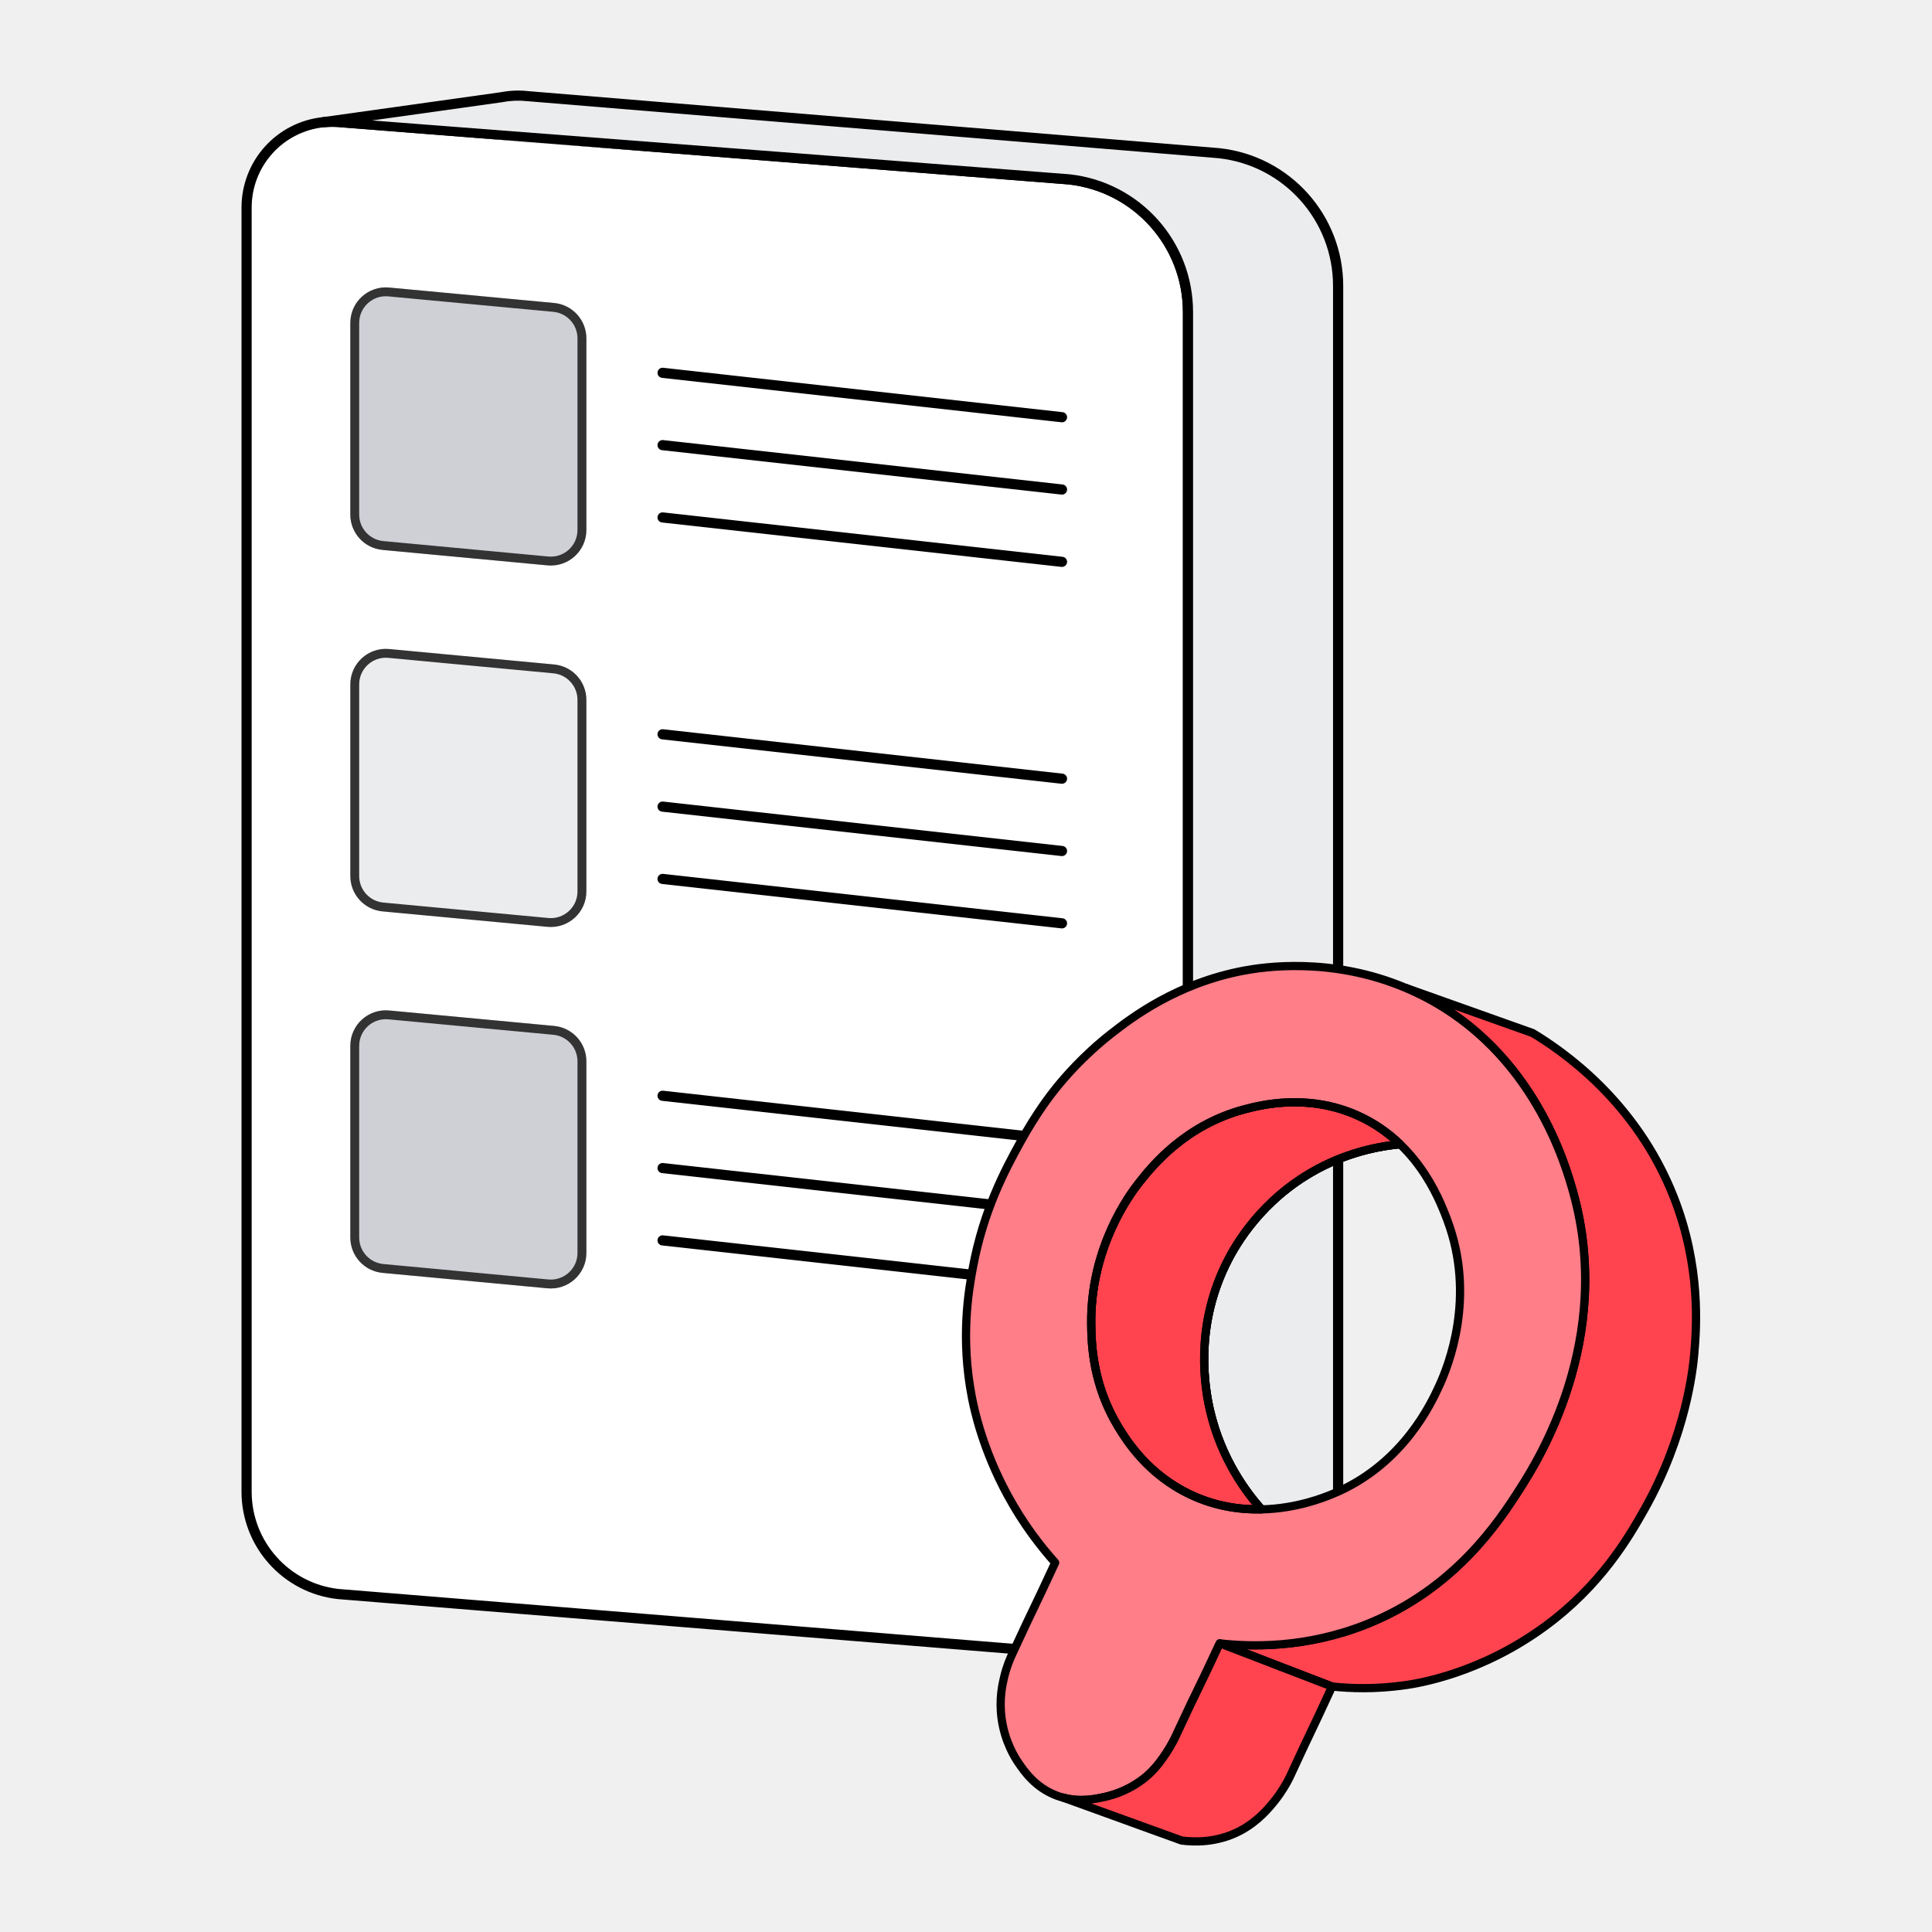
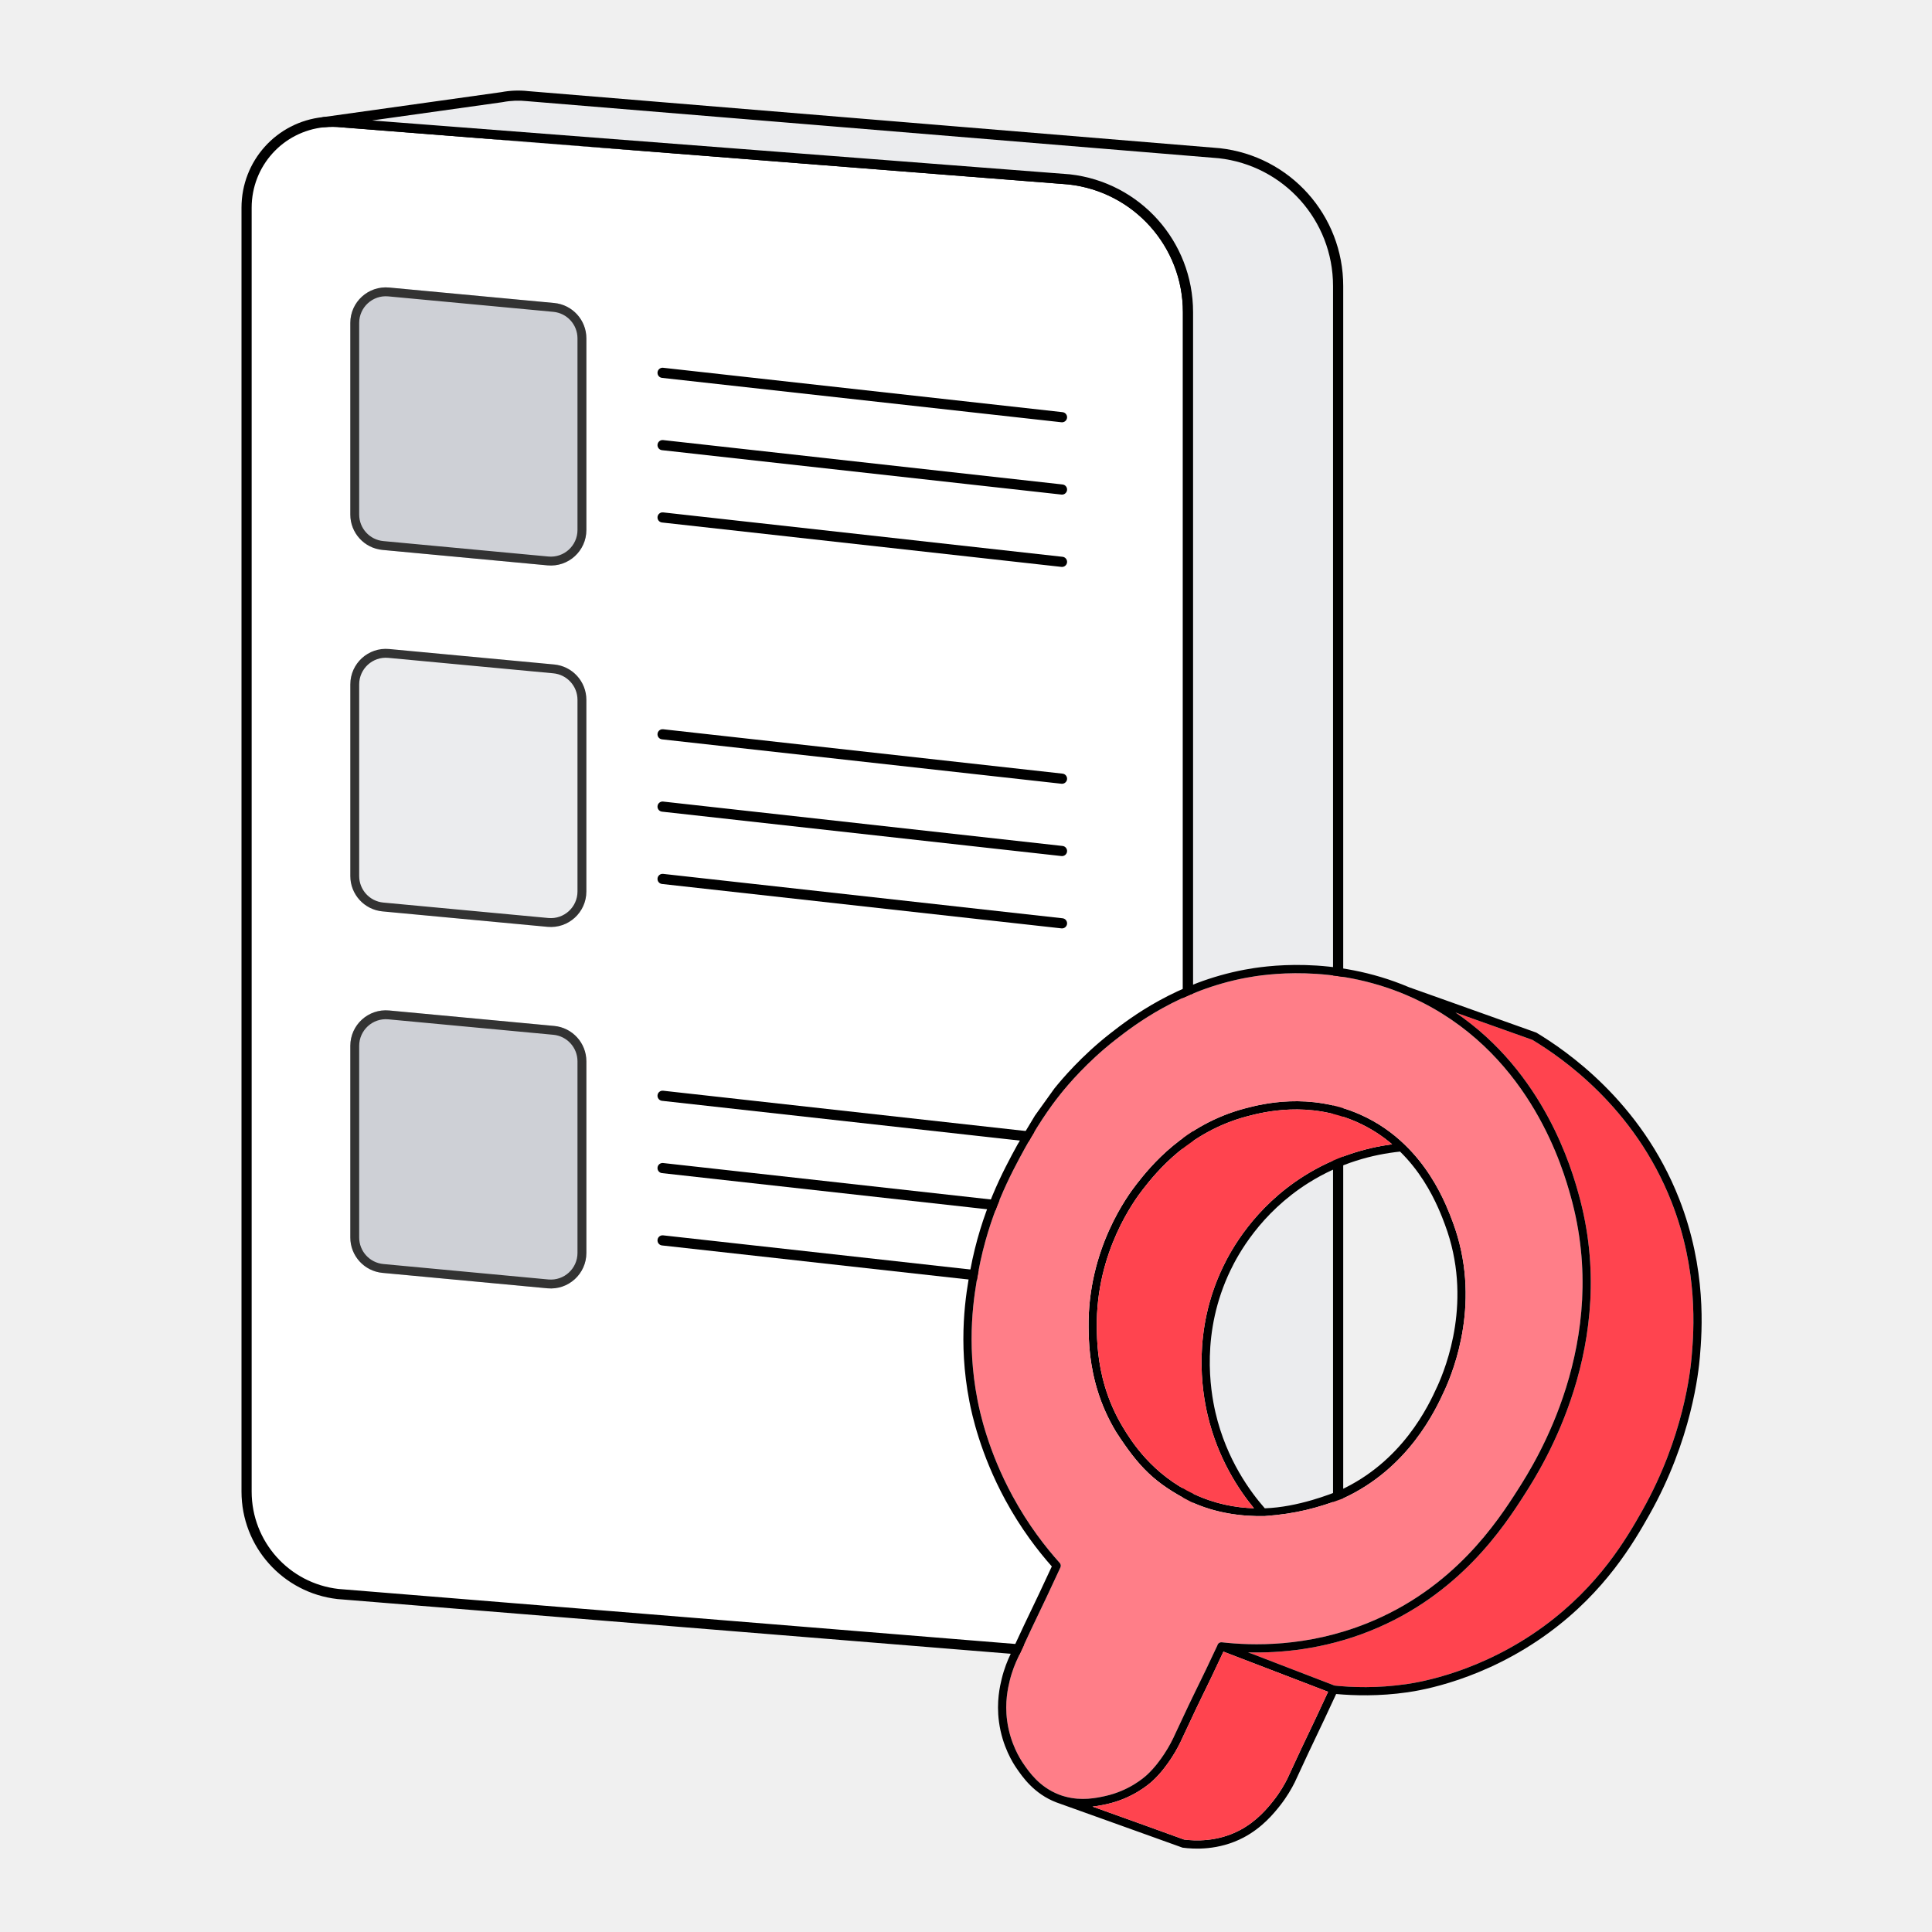
<svg xmlns="http://www.w3.org/2000/svg" width="128" height="128" viewBox="0 0 128 128" fill="none">
  <g id="illustration / deriv / light / orders-search">
    <g id="vector">
      <g id="orders">
        <g id="Group">
          <g id="Group_2">
            <path id="Vector" d="M78.706 20.683V103.477C78.706 104.856 78.259 106.117 77.506 107.14C76.583 108.394 75.199 109.282 73.623 109.566H73.621C73.043 109.67 72.439 109.694 71.822 109.623L22.393 105.606C18.944 105.213 16.338 102.293 16.338 98.821V13.761C16.338 10.783 18.608 8.386 21.441 8.092H21.453C21.847 8.052 22.252 8.052 22.664 8.097L29.597 8.867L34.752 9.441L70.833 11.881C75.316 12.378 78.708 16.169 78.708 20.68L78.706 20.683Z" fill="white" />
            <path id="Vector_2" d="M72.53 110C72.281 110 72.032 109.986 71.782 109.958L22.353 105.941C18.731 105.529 16 102.468 16 98.821V13.761C16 10.662 18.319 8.082 21.396 7.759C21.404 7.759 21.413 7.758 21.418 7.756C21.845 7.714 22.276 7.717 22.698 7.764L70.867 11.548C75.527 12.066 79.041 15.992 79.041 20.682V103.476C79.041 104.878 78.604 106.213 77.775 107.336C76.779 108.69 75.325 109.598 73.68 109.894C73.675 109.894 73.67 109.894 73.665 109.896C73.292 109.963 72.91 109.997 72.528 109.997L72.53 110ZM21.494 8.425C21.494 8.425 21.479 8.427 21.475 8.429C18.738 8.713 16.673 11.005 16.673 13.762V98.823C16.673 102.127 19.148 104.9 22.428 105.273L71.858 109.29C72.429 109.356 73.003 109.337 73.559 109.237C73.564 109.237 73.569 109.235 73.574 109.235C75.044 108.967 76.344 108.154 77.233 106.941C77.977 105.932 78.368 104.735 78.368 103.479V20.685C78.368 16.338 75.111 12.7 70.793 12.22L22.624 8.437C22.25 8.395 21.87 8.393 21.492 8.429L21.494 8.425Z" fill="black" />
          </g>
          <g id="Group_3">
            <path id="Vector_3" d="M88.656 18.952V101.745C88.656 105.085 86.031 107.748 82.816 107.922V107.933L73.623 109.565C75.2 109.28 76.584 108.393 77.505 107.138C78.259 106.116 78.706 104.855 78.706 103.476V20.682C78.706 16.169 75.314 12.38 70.831 11.883L34.751 9.443L29.595 8.869L22.662 8.099C22.25 8.054 21.845 8.054 21.451 8.091L33.256 6.436H33.257C33.804 6.332 34.376 6.305 34.964 6.369L80.779 10.151C85.264 10.65 88.654 14.44 88.654 18.95L88.656 18.952Z" fill="#EBECEE" />
            <path id="Vector_4" d="M73.624 109.903C73.461 109.903 73.32 109.785 73.293 109.62C73.264 109.438 73.385 109.269 73.565 109.235C75.04 108.969 76.345 108.154 77.238 106.94C77.981 105.931 78.373 104.734 78.373 103.477V20.684C78.373 16.337 75.116 12.698 70.797 12.219L22.628 8.435C22.253 8.393 21.868 8.392 21.486 8.429C21.306 8.445 21.142 8.316 21.12 8.133C21.098 7.951 21.226 7.786 21.407 7.759L33.21 6.105C33.798 5.994 34.402 5.97 35.002 6.038L80.818 9.819C85.477 10.339 88.992 14.265 88.992 18.953V101.747C88.992 105.182 86.333 108.024 82.923 108.255C82.905 108.261 82.886 108.266 82.866 108.268L73.671 109.899C73.656 109.901 73.639 109.903 73.624 109.903ZM24.656 7.981L70.87 11.548C75.529 12.066 79.044 15.992 79.044 20.682V103.476C79.044 104.878 78.607 106.213 77.778 107.337C77.337 107.937 76.806 108.448 76.207 108.858L82.691 107.609C82.725 107.594 82.76 107.585 82.797 107.584C85.893 107.417 88.317 104.851 88.317 101.742V18.948C88.317 14.603 85.06 10.964 80.74 10.483L34.925 6.702C34.387 6.643 33.847 6.663 33.319 6.764C33.309 6.766 33.299 6.767 33.289 6.769L24.652 7.98L24.656 7.981Z" fill="black" />
          </g>
        </g>
        <g id="Group 12">
          <path id="Vector_5" d="M36.714 20.074C37.924 20.187 38.849 21.203 38.849 22.418V35.113C38.849 36.5 37.656 37.586 36.275 37.457L25.343 36.434C24.133 36.321 23.209 35.306 23.209 34.09V21.394C23.209 20.007 24.401 18.921 25.782 19.05L36.714 20.074Z" fill="#CED0D6" />
          <path id="Vector (Stroke)" fill-rule="evenodd" clip-rule="evenodd" d="M38.26 35.113V22.418C38.26 21.506 37.566 20.745 36.659 20.66L25.727 19.636C24.692 19.539 23.797 20.354 23.797 21.394V34.09C23.797 35.002 24.491 35.763 25.398 35.848L36.33 36.871C37.365 36.968 38.26 36.153 38.26 35.113ZM38.849 22.418C38.849 21.203 37.924 20.187 36.714 20.074L25.782 19.05C24.401 18.921 23.209 20.007 23.209 21.394V34.09C23.209 35.306 24.133 36.321 25.343 36.434L36.275 37.457C37.656 37.586 38.849 36.5 38.849 35.113V22.418Z" fill="#333333" />
          <path id="Union" fill-rule="evenodd" clip-rule="evenodd" d="M70.323 27.976C70.335 27.978 70.348 27.978 70.36 27.978C70.53 27.978 70.676 27.85 70.695 27.678C70.715 27.494 70.582 27.327 70.397 27.307L43.935 24.366C43.75 24.346 43.583 24.479 43.563 24.663C43.543 24.848 43.676 25.015 43.861 25.035L70.323 27.976ZM70.36 32.769C70.348 32.769 70.335 32.769 70.323 32.767L43.861 29.826C43.676 29.806 43.543 29.64 43.563 29.454C43.583 29.27 43.75 29.137 43.935 29.157L70.397 32.098C70.582 32.118 70.715 32.285 70.695 32.469C70.676 32.641 70.53 32.769 70.36 32.769ZM70.36 37.56C70.348 37.56 70.335 37.56 70.323 37.558L43.861 34.617C43.676 34.597 43.543 34.431 43.563 34.245C43.583 34.061 43.75 33.928 43.935 33.948L70.397 36.889C70.582 36.909 70.715 37.076 70.695 37.261C70.676 37.432 70.53 37.56 70.36 37.56Z" fill="black" />
        </g>
        <g id="Group 13">
          <path id="Vector_6" d="M36.714 44.023C37.924 44.136 38.849 45.152 38.849 46.367V59.062C38.849 60.449 37.656 61.535 36.275 61.406L25.343 60.383C24.133 60.27 23.209 59.255 23.209 58.039V45.343C23.209 43.956 24.401 42.87 25.782 42.999L36.714 44.023Z" fill="#EBECEE" />
          <path id="Vector (Stroke)_2" fill-rule="evenodd" clip-rule="evenodd" d="M38.26 59.062V46.367C38.26 45.456 37.566 44.694 36.659 44.609L25.727 43.585C24.692 43.488 23.797 44.303 23.797 45.343V58.039C23.797 58.951 24.491 59.713 25.398 59.797L36.33 60.82C37.365 60.917 38.26 60.102 38.26 59.062ZM38.849 46.367C38.849 45.152 37.924 44.136 36.714 44.023L25.782 42.999C24.401 42.87 23.209 43.956 23.209 45.343V58.039C23.209 59.255 24.133 60.27 25.343 60.383L36.275 61.406C37.656 61.535 38.849 60.449 38.849 59.062V46.367Z" fill="#333333" />
          <path id="Union_2" fill-rule="evenodd" clip-rule="evenodd" d="M70.323 51.925C70.335 51.927 70.348 51.927 70.36 51.927C70.53 51.927 70.676 51.799 70.695 51.628C70.715 51.443 70.582 51.276 70.397 51.256L43.935 48.315C43.75 48.295 43.583 48.428 43.563 48.613C43.543 48.798 43.676 48.964 43.861 48.984L70.323 51.925ZM70.36 56.718C70.348 56.718 70.335 56.718 70.323 56.716L43.861 53.775C43.676 53.755 43.543 53.589 43.563 53.404C43.583 53.219 43.75 53.086 43.935 53.106L70.397 56.047C70.582 56.067 70.715 56.234 70.695 56.419C70.676 56.59 70.53 56.718 70.36 56.718ZM70.36 61.509C70.348 61.509 70.335 61.509 70.323 61.507L43.861 58.566C43.676 58.546 43.543 58.38 43.563 58.195C43.583 58.01 43.75 57.877 43.935 57.897L70.397 60.838C70.582 60.858 70.715 61.025 70.695 61.21C70.676 61.381 70.53 61.509 70.36 61.509Z" fill="black" />
        </g>
        <g id="Group 14">
          <path id="Vector_7" d="M36.714 67.971C37.924 68.084 38.849 69.1 38.849 70.315V83.01C38.849 84.397 37.656 85.483 36.275 85.354L25.343 84.331C24.133 84.218 23.209 83.203 23.209 81.987V69.291C23.209 67.904 24.401 66.818 25.782 66.947L36.714 67.971Z" fill="#CED0D6" />
          <path id="Vector (Stroke)_3" fill-rule="evenodd" clip-rule="evenodd" d="M38.26 83.01V70.315C38.26 69.403 37.566 68.642 36.659 68.557L25.727 67.533C24.692 67.436 23.797 68.251 23.797 69.291V81.987C23.797 82.899 24.491 83.66 25.398 83.745L36.33 84.768C37.365 84.865 38.26 84.05 38.26 83.01ZM38.849 70.315C38.849 69.1 37.924 68.084 36.714 67.971L25.782 66.947C24.401 66.818 23.209 67.904 23.209 69.291V81.987C23.209 83.203 24.133 84.218 25.343 84.331L36.275 85.354C37.656 85.483 38.849 84.397 38.849 83.01V70.315Z" fill="#333333" />
          <path id="Union_3" fill-rule="evenodd" clip-rule="evenodd" d="M70.323 75.873C70.335 75.875 70.348 75.875 70.36 75.875C70.53 75.875 70.676 75.747 70.695 75.575C70.715 75.39 70.582 75.224 70.397 75.204L43.935 72.263C43.75 72.243 43.583 72.375 43.563 72.56C43.543 72.745 43.676 72.912 43.861 72.932L70.323 75.873ZM70.36 80.666C70.348 80.666 70.335 80.666 70.323 80.664L43.861 77.723C43.676 77.703 43.543 77.536 43.563 77.352C43.583 77.166 43.75 77.034 43.935 77.054L70.397 79.995C70.582 80.015 70.715 80.181 70.695 80.367C70.676 80.538 70.53 80.666 70.36 80.666ZM70.36 85.457C70.348 85.457 70.335 85.457 70.323 85.455L43.861 82.514C43.676 82.494 43.543 82.328 43.563 82.142C43.583 81.957 43.75 81.825 43.935 81.845L70.397 84.786C70.582 84.806 70.715 84.972 70.695 85.157C70.676 85.329 70.53 85.457 70.36 85.457Z" fill="black" />
        </g>
      </g>
      <g id="search">
-         <path id="Vector_8" d="M83.575 99.999C82.149 100.03 80.531 99.802 78.896 99.035C76.046 97.7 74.626 95.424 74.083 94.528C72.382 91.72 72.313 89.029 72.296 87.745C72.23 82.638 74.869 79.117 75.418 78.411C76.306 77.275 78.496 74.547 82.445 73.496C83.559 73.201 86.63 72.43 89.916 73.889C91.06 74.398 91.997 75.073 92.761 75.809C90.904 75.987 88.659 76.544 86.443 77.939C83.193 79.987 81.685 82.784 81.176 83.846C79.165 88.028 79.817 91.928 80.163 93.433C80.928 96.739 82.649 98.957 83.576 99.998L83.575 99.999Z" fill="white" stroke="black" stroke-width="0.545" stroke-linecap="round" stroke-linejoin="round" />
-         <path id="Vector_9" d="M83.573 99.998C82.147 100.029 80.53 99.801 78.895 99.034C76.045 97.698 74.625 95.423 74.082 94.527C72.38 91.719 72.312 89.028 72.294 87.744C72.229 82.636 74.868 79.116 75.417 78.41C76.305 77.274 78.495 74.545 82.444 73.495C83.558 73.2 86.629 72.429 89.915 73.888C91.059 74.397 91.996 75.072 92.76 75.808C90.903 75.986 88.657 76.543 86.442 77.938C83.192 79.986 81.684 82.782 81.175 83.845C79.164 88.027 79.816 91.927 80.162 93.432C80.927 96.738 82.648 98.956 83.575 99.997L83.573 99.998Z" fill="#FF444F" stroke="black" stroke-width="0.545" stroke-linecap="round" stroke-linejoin="round" />
-         <path id="Vector_10" d="M93.133 111.642C91.13 111.933 89.43 111.861 88.255 111.736C87.346 111.387 86.519 111.067 85.769 110.78C85.52 110.684 85.279 110.591 85.049 110.503C84.356 110.236 83.743 110.002 83.218 109.797C83.041 109.729 82.874 109.665 82.718 109.605C82.639 109.575 82.564 109.546 82.49 109.518C82.343 109.461 82.204 109.409 82.076 109.358C81.043 108.962 80.941 108.922 80.821 108.874C82.835 109.098 86.514 109.223 90.572 107.596C96.396 105.262 99.322 100.798 100.731 98.579C101.839 96.838 106.973 88.762 104.223 78.966C103.735 77.222 101.625 69.716 94.266 65.973C93.896 65.786 93.529 65.616 93.163 65.46C95.957 66.454 98.751 67.447 101.543 68.442C103.454 69.595 108.392 72.927 110.899 79.328C112.701 83.934 112.399 87.956 112.251 89.679C112.169 90.612 111.731 95.068 108.935 100.025C107.895 101.866 106.064 105.033 102.347 107.757C98.107 110.863 93.974 111.522 93.134 111.643L93.133 111.642Z" fill="#FF444F" stroke="black" stroke-width="0.545" stroke-linecap="round" stroke-linejoin="round" />
-         <path id="Vector_11" d="M76.076 117.589C76.658 117.057 77.047 116.476 77.267 116.144C77.609 115.626 77.845 115.153 78.003 114.798C79.606 111.35 79.21 112.325 80.812 108.876C80.812 108.876 80.814 108.877 80.819 108.878C82.833 109.103 86.512 109.227 90.57 107.6C96.394 105.266 99.32 100.802 100.73 98.583C101.838 96.843 106.971 88.766 104.222 78.97C103.733 77.226 101.624 69.72 94.264 65.977C93.895 65.79 93.527 65.62 93.162 65.464C93.156 65.463 93.15 65.46 93.146 65.458C88.187 63.355 83.64 64.078 82.415 64.306C77.957 65.144 74.944 67.445 73.615 68.487C71.728 69.963 70.447 71.49 69.966 72.088C69.674 72.45 68.677 73.707 67.558 75.749C66.605 77.487 65.158 80.174 64.45 84.009C64.174 85.499 63.623 88.636 64.394 92.594C64.553 93.415 65.109 96.029 66.749 99.049C67.806 100.998 68.971 102.484 69.909 103.528C68.305 106.998 68.699 106.043 67.096 109.513C66.913 109.893 66.692 110.426 66.532 111.089C66.418 111.553 66.185 112.552 66.355 113.83C66.566 115.413 67.27 116.493 67.46 116.772C67.857 117.352 68.583 118.418 69.988 118.954C70.129 119.01 70.269 119.054 70.407 119.089C70.415 119.091 70.421 119.093 70.428 119.095C71.583 119.407 72.585 119.185 73.177 119.056C74.841 118.689 75.87 117.775 76.075 117.588L76.076 117.589ZM95.369 91.774C94.798 93.03 92.997 96.842 88.709 98.799C88.558 98.868 88.403 98.934 88.243 98.999C87.719 99.211 85.904 99.952 83.574 100.001L83.573 100C82.148 100.031 80.53 99.803 78.895 99.036C76.046 97.7 74.625 95.425 74.082 94.529C72.38 91.721 72.312 89.03 72.295 87.746C72.229 82.638 74.868 79.118 75.417 78.412C76.305 77.276 78.495 74.547 82.444 73.497C83.558 73.202 86.629 72.431 89.915 73.89C91.059 74.399 91.996 75.074 92.76 75.81C94.122 77.114 94.942 78.611 95.43 79.704C95.638 80.171 95.788 80.563 95.888 80.835C97.801 85.937 95.948 90.502 95.37 91.774L95.369 91.774Z" fill="#FF7E88" stroke="black" stroke-width="0.545" stroke-linecap="round" stroke-linejoin="round" />
-         <path id="Vector_12" d="M82.166 121.295C80.577 122.131 79.008 122.034 78.283 121.938C75.666 120.99 73.049 120.043 70.43 119.094C71.585 119.405 72.587 119.184 73.179 119.055C74.843 118.688 75.872 117.774 76.077 117.587C76.659 117.055 77.048 116.473 77.268 116.141C77.611 115.624 77.846 115.151 78.004 114.795C79.607 111.348 79.211 112.323 80.813 108.874C80.813 108.874 80.815 108.875 80.82 108.876C80.941 108.924 81.042 108.963 82.076 109.36C82.205 109.41 82.344 109.462 82.489 109.52C82.564 109.549 82.64 109.576 82.718 109.607C82.873 109.667 83.041 109.731 83.217 109.799C83.744 110.003 84.355 110.237 85.048 110.505C85.28 110.593 85.52 110.687 85.769 110.782C86.517 111.069 87.346 111.389 88.254 111.738C86.647 115.225 87.039 114.285 85.431 117.772C85.234 118.165 84.934 118.692 84.489 119.258C84.101 119.746 83.364 120.661 82.165 121.295L82.166 121.295Z" fill="#FF444F" stroke="black" stroke-width="0.545" stroke-linecap="round" stroke-linejoin="round" />
-         <path id="Vector_13" d="M83.573 99.998C82.147 100.029 80.53 99.801 78.895 99.034C76.045 97.698 74.625 95.423 74.082 94.527C72.38 91.719 72.312 89.028 72.294 87.744C72.229 82.636 74.868 79.116 75.417 78.41C76.305 77.274 78.495 74.545 82.444 73.495C83.558 73.2 86.629 72.429 89.915 73.888C91.059 74.397 91.996 75.072 92.76 75.808C90.903 75.986 88.657 76.543 86.442 77.938C83.192 79.986 81.684 82.782 81.175 83.845C79.164 88.027 79.816 91.927 80.162 93.432C80.927 96.738 82.648 98.956 83.575 99.997L83.573 99.998Z" stroke="black" stroke-width="0.545" stroke-linecap="round" stroke-linejoin="round" />
+         <g id="Vector_8">
+           <path fill-rule="evenodd" clip-rule="evenodd" d="M90.124 73.845C86.747 72.345 83.597 73.14 82.473 73.438C78.433 74.512 76.195 77.304 75.301 78.449C74.739 79.17 72.053 82.752 72.121 87.954C72.126 88.389 72.138 88.988 72.217 89.701C72.222 89.751 72.228 89.802 72.234 89.853C72.403 91.243 72.832 93.034 73.948 94.875C75.471 97.222 76.499 98.259 78.877 99.485C80.557 100.273 82.337 100.476 83.796 100.444C85.9 100.29 87.269 99.905 88.965 99.281C93.328 97.29 95.123 93.393 95.708 92.109C95.711 92.103 95.714 92.097 95.717 92.091C96.302 90.801 98.194 86.15 96.242 80.944C96.141 80.669 95.989 80.271 95.778 79.797C95.282 78.686 94.444 77.154 93.048 75.818C92.263 75.061 91.3 74.368 90.124 73.845ZM88.737 98.754C92.929 96.842 94.653 93.111 95.219 91.865C95.222 91.859 95.225 91.853 95.229 91.847C95.807 90.569 97.596 86.108 95.731 81.135L95.731 81.133C95.632 80.865 95.485 80.478 95.28 80.019C94.811 78.968 94.033 77.546 92.758 76.296C90.959 76.484 88.808 77.036 86.686 78.373C83.498 80.382 82.018 83.125 81.519 84.167C79.547 88.267 80.186 92.094 80.526 93.575C81.256 96.726 82.87 98.871 83.796 99.929C85.993 99.857 88.211 98.966 88.737 98.754ZM89.903 74.341C86.707 72.922 83.716 73.67 82.612 73.963C78.755 74.989 76.611 77.655 75.731 78.782C75.193 79.473 72.601 82.931 72.666 87.944C72.671 88.362 72.682 88.927 72.754 89.594L72.756 89.611C72.903 90.972 73.302 92.755 74.414 94.59C74.95 95.476 76.336 97.691 79.109 98.991C80.48 99.634 81.838 99.888 83.079 99.927C82.101 98.738 80.676 96.641 79.995 93.697C79.643 92.167 78.977 88.195 81.028 83.931C81.547 82.847 83.083 79.999 86.395 77.912C88.419 76.636 90.467 76.049 92.231 75.81C91.575 75.25 90.805 74.743 89.903 74.341Z" fill="black" />
+           <path fill-rule="evenodd" clip-rule="evenodd" d="M80.949 108.807C80.814 108.792 80.688 108.879 80.655 109.012C80.041 110.331 79.681 111.066 79.41 111.618C79.357 111.725 79.308 111.826 79.261 111.922C78.96 112.539 78.653 113.169 77.855 114.887C77.701 115.232 77.471 115.695 77.139 116.197C76.922 116.523 76.534 117.088 75.989 117.591C75.799 117.765 74.813 118.641 73.217 118.994C72.628 119.122 71.673 119.324 70.591 119.033C70.462 119.001 70.312 118.954 70.184 118.904C68.864 118.4 68.179 117.4 67.784 116.822C67.604 116.559 66.927 115.52 66.724 113.998C66.56 112.771 66.785 111.811 66.895 111.357C67.05 110.718 67.266 110.198 67.442 109.832C68.243 108.098 68.547 107.465 68.849 106.837C69.151 106.209 69.455 105.578 70.256 103.846C70.301 103.747 70.284 103.63 70.211 103.549C69.284 102.518 68.132 101.049 67.088 99.123C65.466 96.137 64.916 93.553 64.76 92.746C63.999 88.839 64.542 85.742 64.817 84.262C65.517 80.472 66.946 77.816 67.896 76.085C69.004 74.061 69.992 72.817 70.277 72.463C70.751 71.873 72.018 70.364 73.882 68.905C75.203 67.871 78.172 65.604 82.564 64.779C83.77 64.553 88.272 63.846 93.155 65.915C93.515 66.068 93.877 66.236 94.241 66.42C101.487 70.105 103.572 77.504 104.059 79.244C106.774 88.916 101.705 96.9 100.599 98.636C99.195 100.848 96.308 105.246 90.569 107.547C86.568 109.151 82.939 109.029 80.949 108.807ZM82.473 73.438C83.597 73.14 86.747 72.345 90.124 73.845C91.3 74.368 92.263 75.061 93.048 75.818C94.444 77.154 95.282 78.686 95.778 79.797C95.989 80.271 96.141 80.669 96.242 80.944C98.194 86.15 96.302 90.801 95.717 92.091C95.714 92.097 95.711 92.103 95.708 92.109C95.123 93.393 93.328 97.29 88.965 99.281C87.269 99.905 85.9 100.29 83.796 100.444C82.337 100.476 80.557 100.273 78.877 99.485C76.499 98.259 75.471 97.222 73.948 94.875C72.832 93.034 72.403 91.243 72.234 89.853C72.228 89.802 72.222 89.751 72.217 89.701C72.138 88.988 72.126 88.389 72.121 87.954C72.053 82.752 74.739 79.17 75.301 78.449C76.195 77.304 78.433 74.512 82.473 73.438Z" fill="#FF7E88" />
+           <path d="M104.584 79.096C104.14 77.509 102.341 71.094 96.43 67.081C98.128 67.685 99.827 68.289 101.525 68.894C103.433 70.048 108.279 73.34 110.744 79.632C112.523 84.177 112.225 88.148 112.078 89.86C111.997 90.776 111.564 95.187 108.796 100.095C107.761 101.928 105.952 105.053 102.285 107.741C98.138 110.778 94.069 111.448 93.192 111.576C91.237 111.86 89.575 111.793 88.417 111.673C88.067 111.538 87.728 111.407 87.4 111.281C86.894 111.086 86.415 110.901 85.965 110.729L85.712 110.632C85.552 110.57 85.396 110.51 85.245 110.452C84.979 110.35 84.72 110.25 84.479 110.157C84.092 110.009 83.737 109.872 83.414 109.746L83.041 109.603C83.016 109.593 82.926 109.561 82.842 109.531C82.772 109.505 82.706 109.481 82.685 109.474C84.788 109.529 87.68 109.292 90.772 108.053C96.68 105.685 99.645 101.157 101.06 98.929C102.171 97.184 107.368 89.016 104.584 79.096Z" fill="#FF444F" />
+           <path d="M82.612 73.963C83.716 73.67 86.707 72.922 89.903 74.341C90.805 74.743 91.575 75.25 92.231 75.81C90.467 76.049 88.419 76.636 86.395 77.912C83.083 79.999 81.547 82.847 81.028 83.931C78.977 88.195 79.643 92.167 79.995 93.697C80.676 96.641 82.101 98.738 83.079 99.927C81.838 99.888 80.48 99.634 79.109 98.991C76.336 97.691 74.95 95.476 74.414 94.59C73.302 92.755 72.903 90.972 72.756 89.611L72.754 89.594C72.682 88.927 72.671 88.362 72.666 87.944C72.601 82.931 75.193 79.473 75.731 78.782C76.611 77.655 78.755 74.989 82.612 73.963Z" fill="#FF444F" />
+           <path fill-rule="evenodd" clip-rule="evenodd" d="M93.353 65.407L95.989 66.345C97.033 66.716 98.092 67.095 99.15 67.473C100.032 67.788 100.912 68.102 101.783 68.412C103.713 69.577 108.712 72.949 111.251 79.433C113.077 84.098 112.77 88.172 112.621 89.907C112.538 90.856 112.095 95.357 109.271 100.363C108.227 102.212 106.372 105.422 102.607 108.181C98.315 111.325 94.105 111.996 93.245 112.12C91.364 112.39 89.695 112.34 88.524 112.232C87.866 113.657 87.538 114.344 87.265 114.914C87.239 114.969 87.213 115.023 87.188 115.076C86.885 115.71 86.577 116.355 85.777 118.09C85.574 118.495 85.261 119.047 84.802 119.63C84.411 120.122 83.644 121.078 82.391 121.74C80.732 122.612 79.094 122.512 78.346 122.412C77.906 122.253 77.451 122.09 76.997 121.927L76.978 121.92C76.537 121.762 76.096 121.604 75.668 121.449C75.1 121.244 73.973 120.841 72.838 120.434C71.723 120.035 70.599 119.634 69.988 119.413C68.507 118.847 67.734 117.716 67.334 117.13C67.132 116.835 66.402 115.714 66.184 114.07C66.006 112.742 66.25 111.703 66.365 111.229C66.531 110.544 66.759 109.993 66.948 109.601C67.749 107.866 68.052 107.236 68.355 106.607C68.646 106.001 68.942 105.385 69.685 103.78C68.758 102.732 67.633 101.272 66.608 99.384C64.95 96.329 64.386 93.685 64.225 92.85C63.444 88.842 64.002 85.663 64.281 84.163C64.997 80.284 66.461 77.566 67.418 75.822L68.571 73.906L69.852 72.12C70.339 71.516 71.636 69.971 73.546 68.476C74.883 67.428 77.938 65.093 82.464 64.243C83.708 64.01 88.321 63.273 93.353 65.407ZM80.949 108.807C80.814 108.792 80.688 108.879 80.655 109.012C80.041 110.331 79.681 111.066 79.41 111.618C79.357 111.725 79.308 111.826 79.261 111.922C78.96 112.539 78.653 113.169 77.855 114.887C77.701 115.232 77.471 115.695 77.139 116.197C76.922 116.523 76.534 117.088 75.989 117.591C75.799 117.765 74.813 118.641 73.217 118.994C72.628 119.122 71.673 119.324 70.591 119.033C70.462 119.001 70.312 118.954 70.184 118.904C68.864 118.4 68.179 117.4 67.784 116.822C67.604 116.559 66.927 115.52 66.724 113.998C66.56 112.771 66.785 111.811 66.895 111.357C67.05 110.718 67.266 110.198 67.442 109.832C68.243 108.098 68.547 107.465 68.849 106.837C69.151 106.209 69.455 105.578 70.256 103.846C70.301 103.747 70.284 103.63 70.211 103.549C69.284 102.518 68.132 101.049 67.088 99.123C65.466 96.137 64.916 93.553 64.76 92.746C63.999 88.839 64.542 85.742 64.817 84.262C65.517 80.472 66.946 77.816 67.896 76.085C69.004 74.061 69.992 72.817 70.277 72.463C70.751 71.873 72.018 70.364 73.882 68.905C75.203 67.871 78.172 65.604 82.564 64.779C83.77 64.553 88.272 63.846 93.155 65.915C93.515 66.068 93.877 66.236 94.241 66.42C101.487 70.105 103.572 77.504 104.059 79.244C106.774 88.916 101.705 96.9 100.599 98.636C99.195 100.848 96.308 105.246 90.569 107.547C86.568 109.151 82.939 109.029 80.949 108.807ZM104.584 79.096C104.14 77.509 102.341 71.094 96.43 67.081C98.128 67.685 99.827 68.289 101.525 68.894C103.433 70.048 108.279 73.34 110.744 79.632C112.523 84.177 112.225 88.148 112.078 89.86C111.997 90.776 111.564 95.187 108.796 100.095C107.761 101.928 105.952 105.053 102.285 107.741C98.138 110.778 94.069 111.448 93.192 111.576C91.237 111.86 89.575 111.793 88.417 111.673C88.067 111.538 87.728 111.407 87.4 111.281C86.894 111.086 86.415 110.901 85.965 110.729L85.712 110.632C85.552 110.57 85.396 110.51 85.245 110.452C84.979 110.35 84.72 110.25 84.479 110.157C84.092 110.009 83.737 109.872 83.414 109.746L83.041 109.603C83.016 109.593 82.926 109.561 82.842 109.531C82.772 109.505 82.706 109.481 82.685 109.474C84.788 109.529 87.68 109.292 90.772 108.053C96.68 105.685 99.645 101.157 101.06 98.929C102.171 97.184 107.368 89.016 104.584 79.096ZM87.809 112.017C88.259 112.19 86.698 111.595 87.204 111.79C87.375 111.856 87.599 111.939 87.809 112.017C87.871 112.041 87.932 112.063 87.99 112.085C87.334 113.505 87.033 114.135 86.765 114.696C86.742 114.745 86.719 114.793 86.695 114.841C86.392 115.476 86.084 116.122 85.284 117.858C85.093 118.238 84.803 118.747 84.373 119.293C83.99 119.776 83.284 120.65 82.142 121.255C80.646 122.043 79.16 121.967 78.447 121.875L75.854 120.937C75.289 120.732 74.244 120.358 73.192 119.981L73.188 119.979C72.917 119.882 72.646 119.785 72.383 119.691C72.758 119.65 73.077 119.583 73.318 119.53C75.001 119.158 76.077 118.247 76.337 118.012C76.946 117.456 77.371 116.832 77.593 116.499C77.945 115.967 78.188 115.48 78.35 115.114C79.147 113.401 79.452 112.775 79.751 112.161C79.789 112.084 79.826 112.007 79.865 111.93C80.121 111.404 80.412 110.811 81.056 109.425C81.226 109.49 87.465 111.883 87.99 112.085C87.542 111.913 88.256 112.188 87.99 112.085C87.921 112.058 88.086 112.122 87.99 112.085C87.723 111.982 88.232 112.178 87.99 112.085C88.139 112.142 87.65 111.956 87.809 112.017Z" fill="black" />
+           <path d="M87.204 111.79C86.698 111.595 88.259 112.19 87.809 112.017C87.65 111.956 88.139 112.142 87.99 112.085C87.723 111.982 88.232 112.178 87.99 112.085C87.542 111.913 88.256 112.188 87.99 112.085C87.465 111.883 81.226 109.49 81.056 109.425C80.412 110.811 80.121 111.404 79.865 111.93L79.751 112.161C79.452 112.775 79.147 113.401 78.35 115.114C78.188 115.48 77.945 115.967 77.593 116.499C77.371 116.832 76.946 117.456 76.337 118.012C76.077 118.247 75.001 119.158 73.318 119.53C73.077 119.583 72.758 119.65 72.383 119.691L73.188 119.979L73.192 119.981C74.244 120.358 75.289 120.732 75.854 120.937L78.447 121.875C79.16 121.967 80.646 122.043 82.142 121.255C83.284 120.65 83.99 119.776 84.373 119.293C84.803 118.747 85.093 118.238 85.284 117.858C86.084 116.122 86.392 115.476 86.695 114.841L86.765 114.696C87.033 114.135 87.334 113.505 87.99 112.085L87.809 112.017C87.599 111.939 87.375 111.856 87.204 111.79Z" fill="#FF444F" />
+         </g>
      </g>
    </g>
  </g>
</svg>
